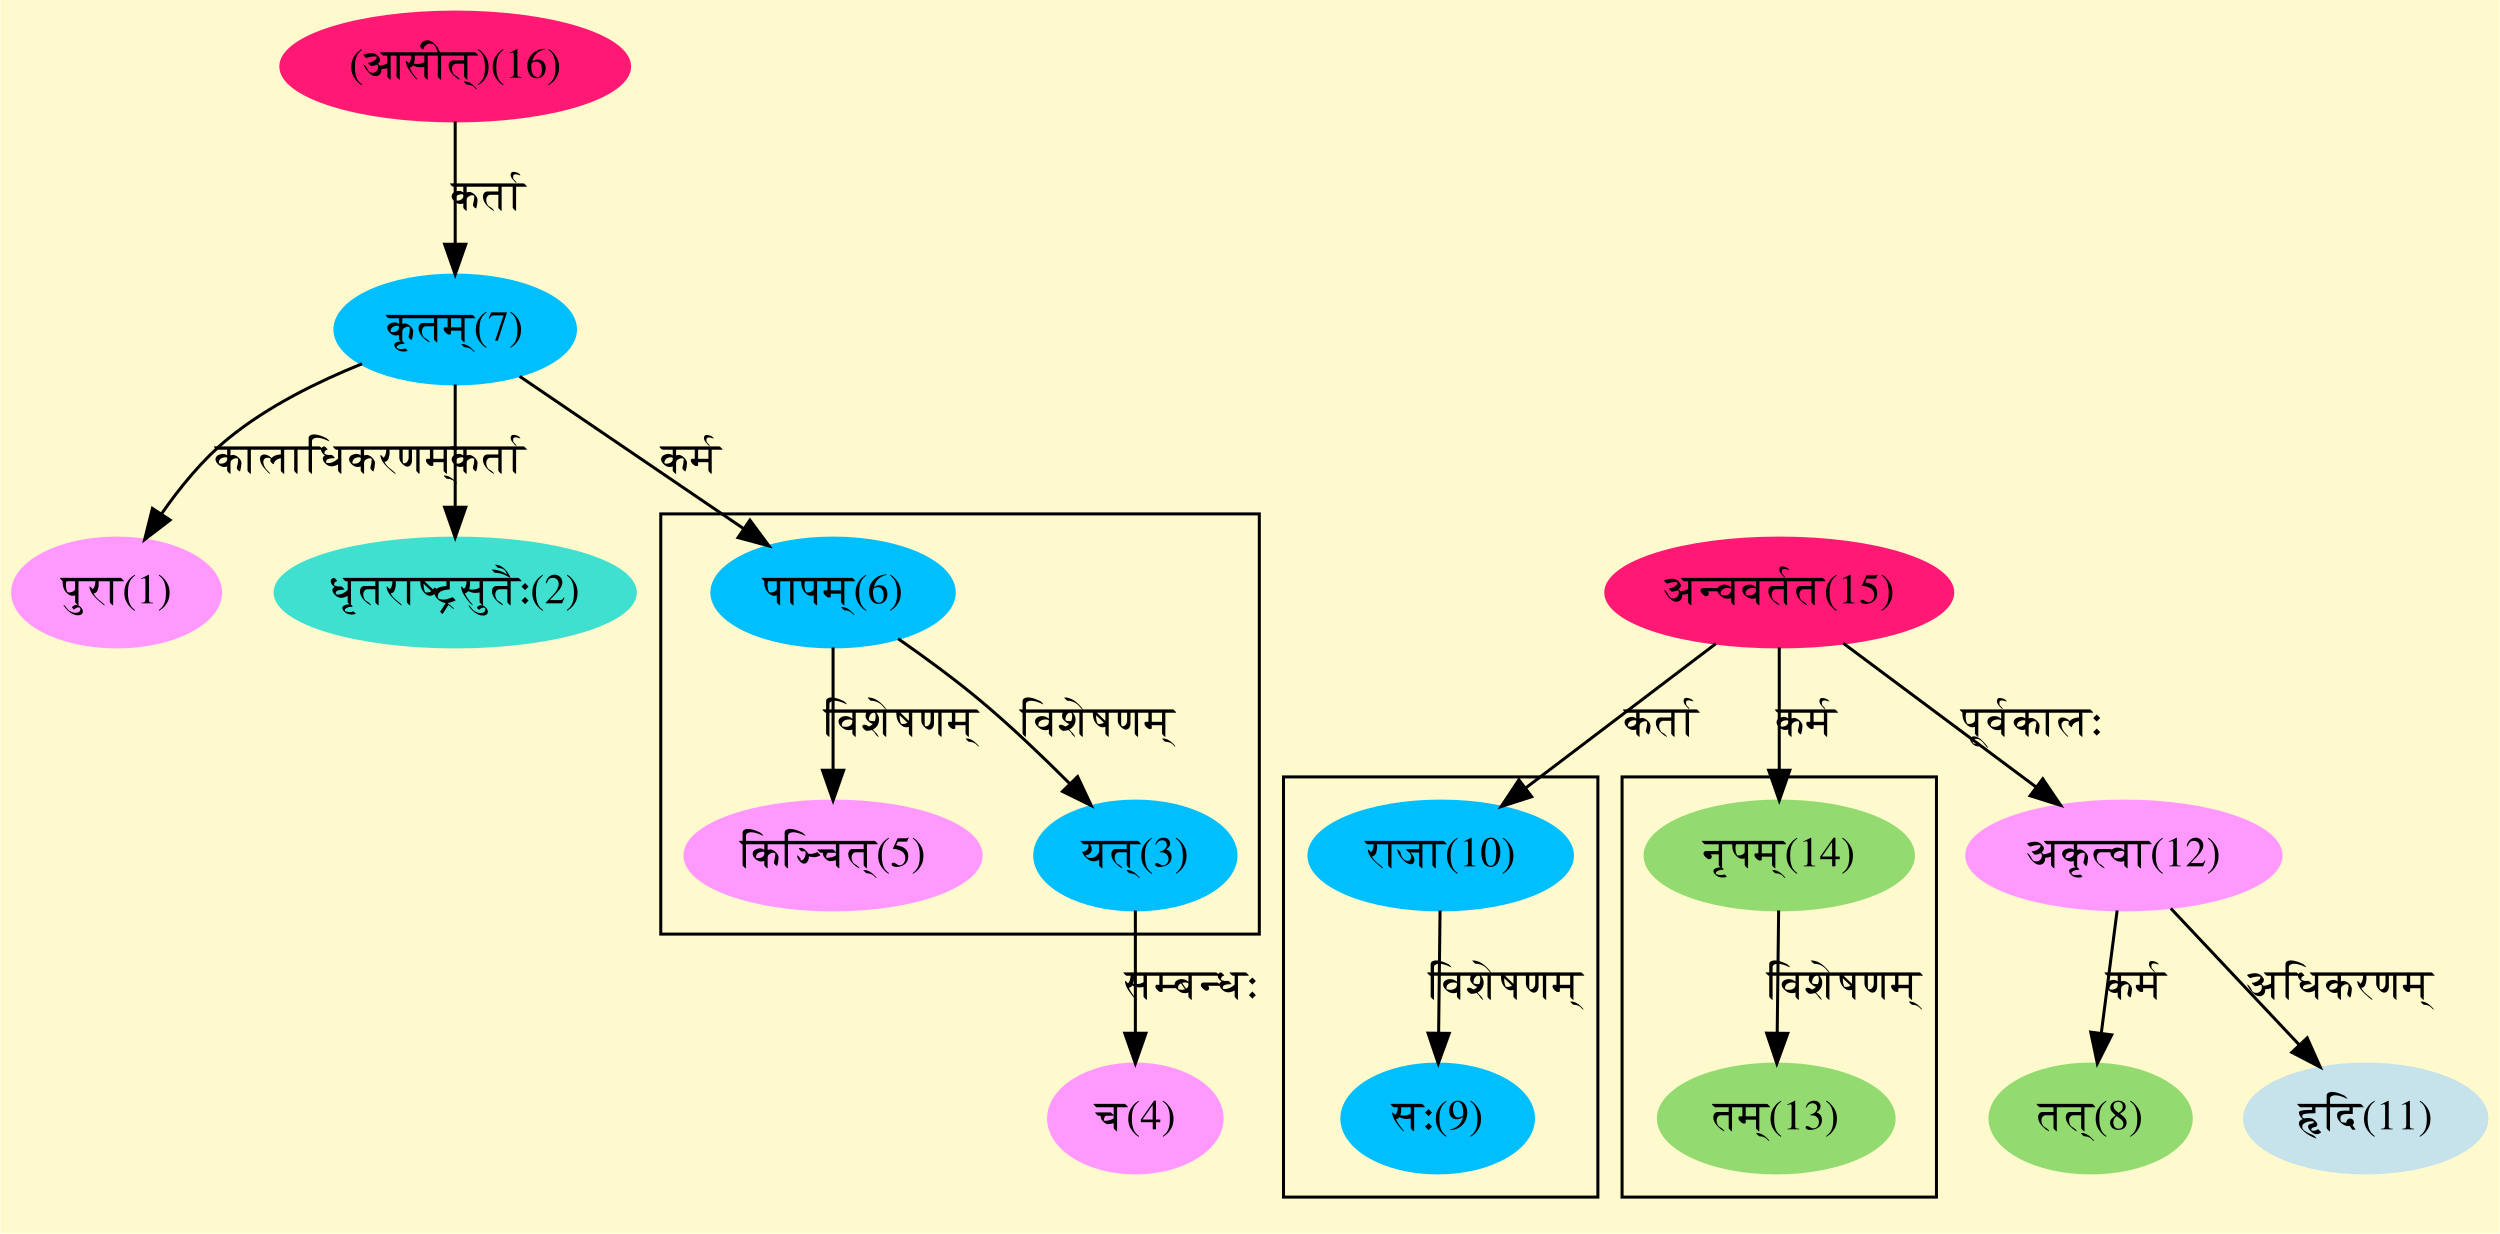
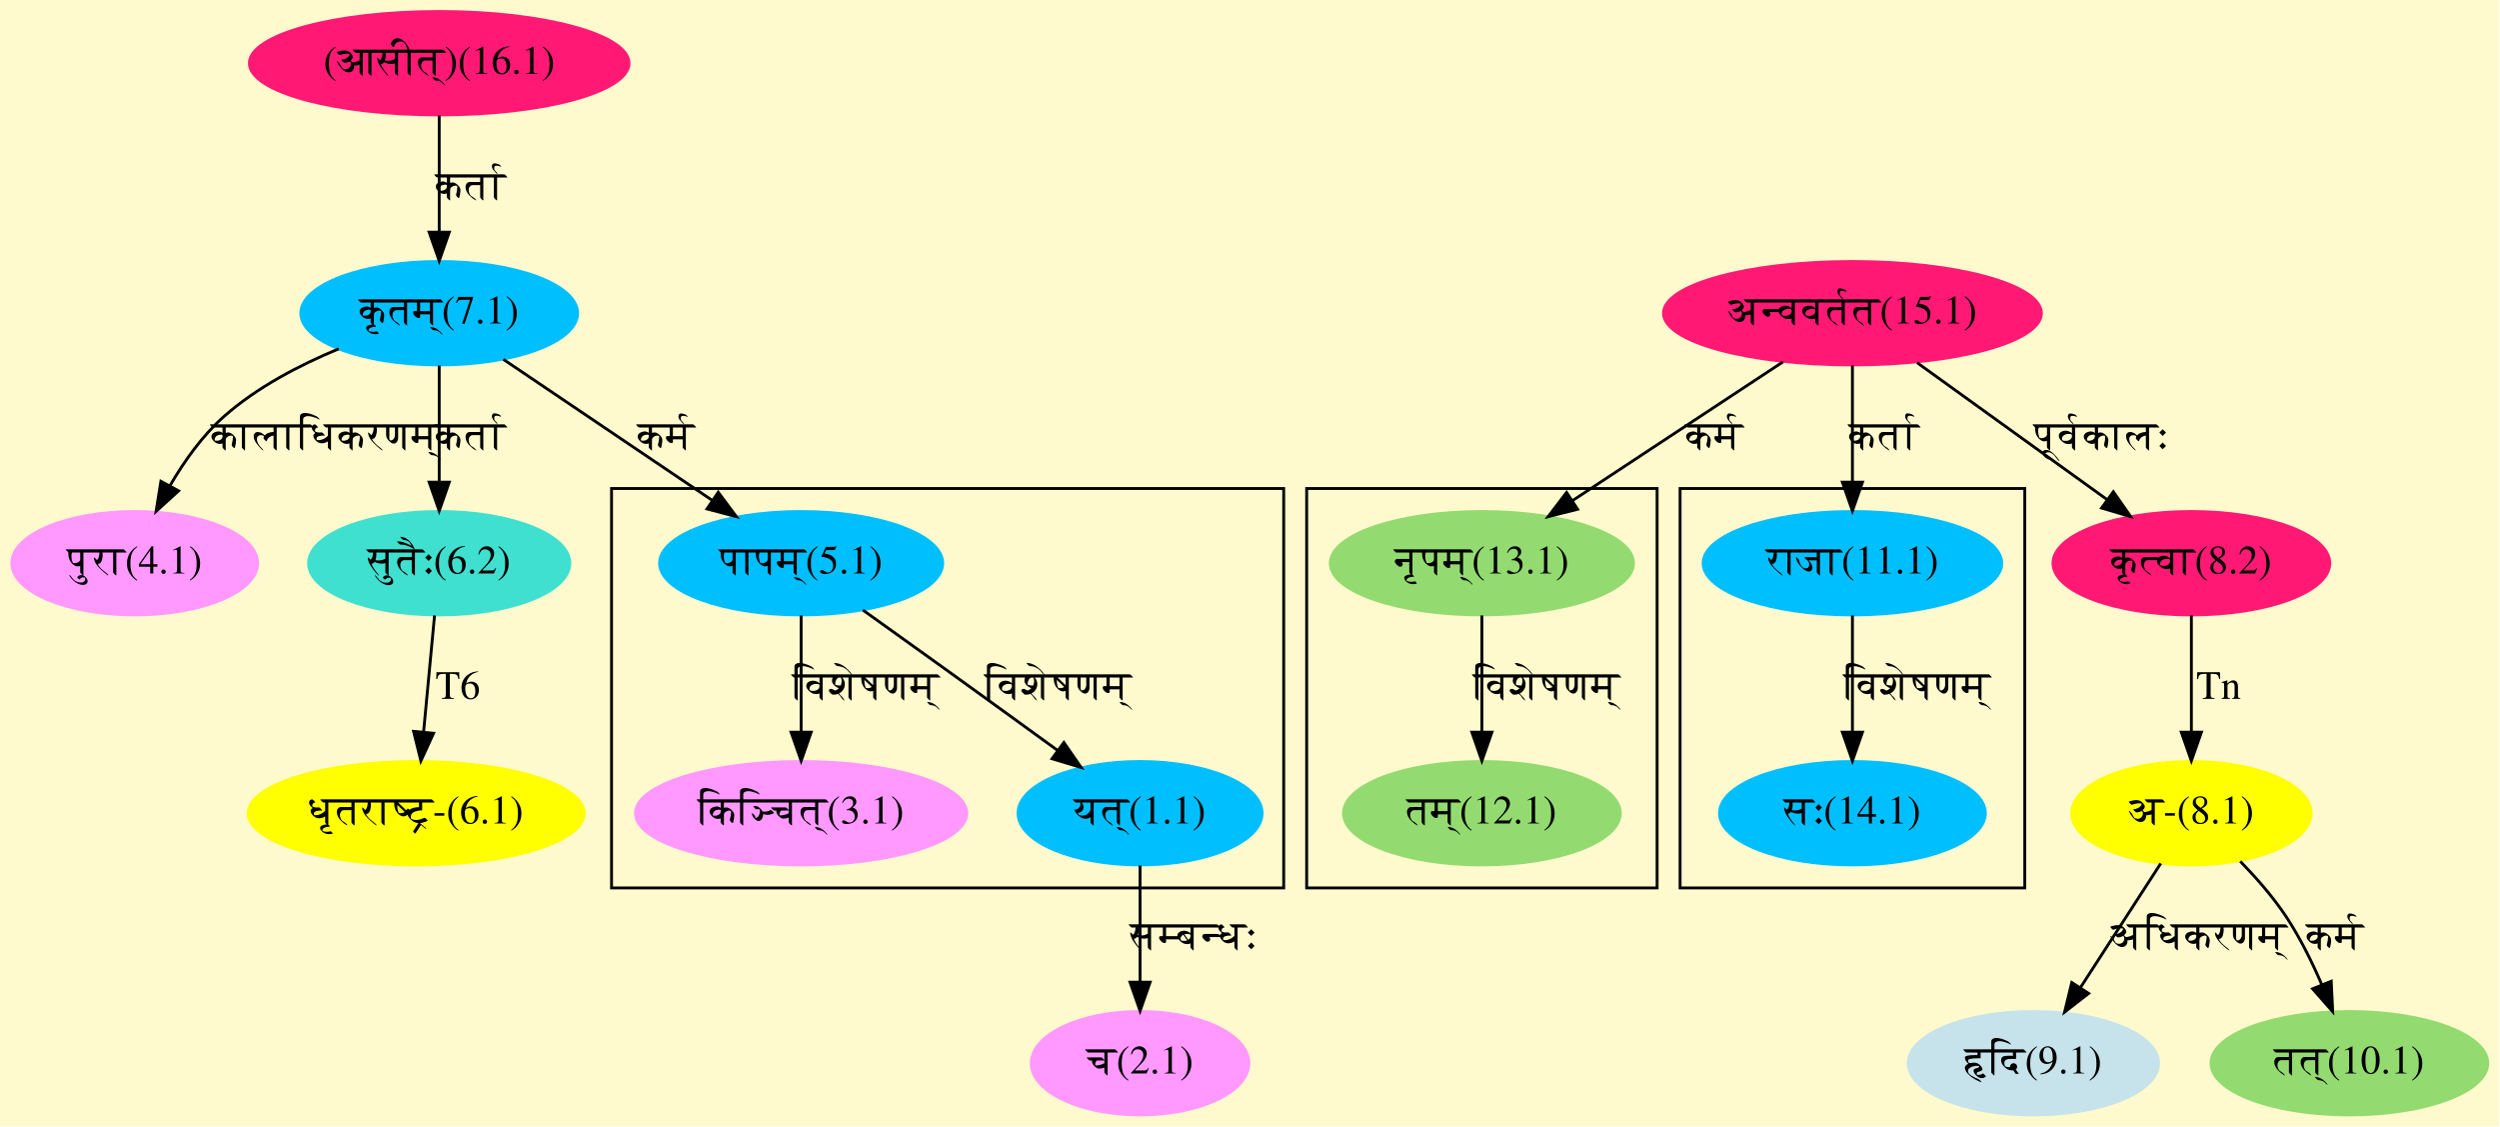
- <svg xmlns="http://www.w3.org/2000/svg" width="827pt" height="408pt" viewBox="0.00 0.00 826.74 408.00">
-   <g id="graph0" class="graph" transform="scale(1 1) rotate(0) translate(4 404)">
-     <polygon fill="#fffacd" stroke="transparent" points="-4,4 -4,-404 822.74,-404 822.74,4 -4,4" />
+ <svg xmlns="http://www.w3.org/2000/svg" width="870pt" height="392pt" viewBox="0.00 0.00 869.99 392.00">
+   <g id="graph0" class="graph" transform="scale(1 1) rotate(0) translate(4 388)">
+     <polygon fill="#fffacd" stroke="transparent" points="-4,4 -4,-388 865.99,-388 865.99,4 -4,4" />
    <g id="clust1" class="cluster">
-       <polygon fill="#fffacd" stroke="black" points="214.45,-95 214.45,-234 412.45,-234 412.45,-95 214.45,-95" />
+       <polygon fill="#fffacd" stroke="black" points="208.9,-79 208.9,-218 442.9,-218 442.9,-79 208.9,-79" />
    </g>
    <g id="clust2" class="cluster">
-       <polygon fill="#fffacd" stroke="black" points="420.45,-8 420.45,-147 524.45,-147 524.45,-8 420.45,-8" />
+       <polygon fill="#fffacd" stroke="black" points="450.9,-79 450.9,-218 572.9,-218 572.9,-79 450.9,-79" />
    </g>
    <g id="clust3" class="cluster">
-       <polygon fill="#fffacd" stroke="black" points="532.45,-8 532.45,-147 636.45,-147 636.45,-8 532.45,-8" />
+       <polygon fill="#fffacd" stroke="black" points="580.9,-79 580.9,-218 700.9,-218 700.9,-79 580.9,-79" />
    </g>
    <g id="node1" class="node">
-       <ellipse fill="#00bfff" stroke="#00bfff" cx="371.45" cy="-121" rx="33.29" ry="18" />
-       <text text-anchor="middle" x="371.45" y="-117.3" font-family="Times,serif" font-size="14.00">यत्(3)</text>
+       <ellipse fill="#00bfff" stroke="#00bfff" cx="392.9" cy="-105" rx="42.49" ry="18" />
+       <text text-anchor="middle" x="392.9" y="-101.3" font-family="Times,serif" font-size="14.00">यत्(1.1)</text>
    </g>
    <g id="node2" class="node">
-       <ellipse fill="#00bfff" stroke="#00bfff" cx="271.45" cy="-208" rx="40.09" ry="18" />
-       <text text-anchor="middle" x="271.45" y="-204.3" font-family="Times,serif" font-size="14.00">पापम्(6)</text>
+       <ellipse fill="#00bfff" stroke="#00bfff" cx="274.9" cy="-192" rx="49.29" ry="18" />
+       <text text-anchor="middle" x="274.9" y="-188.3" font-family="Times,serif" font-size="14.00">पापम्(5.1)</text>
+     </g>
+     <g id="edge1" class="edge">
+       <path fill="none" stroke="black" d="M364.22,-126.84C351.84,-135.83 337.17,-146.45 323.9,-156 314.9,-162.47 304.95,-169.58 296.39,-175.7" />
+       <polygon fill="black" stroke="black" points="366.36,-129.62 372.39,-120.91 362.24,-123.96 366.36,-129.62" />
+       <text text-anchor="middle" x="364.4" y="-144.8" font-family="Times,serif" font-size="14.00">विशेषणम्</text>
+     </g>
+     <g id="node10" class="node">
+       <ellipse fill="#00bfff" stroke="#00bfff" cx="148.9" cy="-279" rx="48.19" ry="18" />
+       <text text-anchor="middle" x="148.9" y="-275.3" font-family="Times,serif" font-size="14.00">कृतम्(7.1)</text>
+     </g>
+     <g id="edge5" class="edge">
+       <path fill="none" stroke="black" d="M243.84,-213.95C221.32,-229.14 191.41,-249.32 171.23,-262.94" />
+       <polygon fill="black" stroke="black" points="246.04,-216.69 252.37,-208.2 242.12,-210.89 246.04,-216.69" />
+       <text text-anchor="middle" x="227.9" y="-231.8" font-family="Times,serif" font-size="14.00">कर्म</text>
+     </g>
+     <g id="node3" class="node">
+       <ellipse fill="#ff99ff" stroke="#ff99ff" cx="274.9" cy="-105" rx="57.69" ry="18" />
+       <text text-anchor="middle" x="274.9" y="-101.3" font-family="Times,serif" font-size="14.00">किञ्चित्(3.1)</text>
    </g>
    <g id="edge3" class="edge">
-       <path fill="none" stroke="black" d="M349.61,-144.89C340.83,-153.68 330.44,-163.62 320.45,-172 311.8,-179.26 301.72,-186.62 292.97,-192.71" />
-       <polygon fill="black" stroke="black" points="352.34,-147.1 356.85,-137.52 347.35,-142.19 352.34,-147.1" />
-       <text text-anchor="middle" x="358.95" y="-160.8" font-family="Times,serif" font-size="14.00">विशेषणम्</text>
+       <path fill="none" stroke="black" d="M274.9,-133.27C274.9,-146.58 274.9,-162.19 274.9,-173.82" />
+       <polygon fill="black" stroke="black" points="278.4,-133.2 274.9,-123.2 271.4,-133.2 278.4,-133.2" />
+       <text text-anchor="middle" x="297.4" y="-144.8" font-family="Times,serif" font-size="14.00">विशेषणम्</text>
+     </g>
+     <g id="node4" class="node">
+       <ellipse fill="#93db70" stroke="#93db70" cx="511.9" cy="-105" rx="48.19" ry="18" />
+       <text text-anchor="middle" x="511.9" y="-101.3" font-family="Times,serif" font-size="14.00">तम्(12.1)</text>
+     </g>
+     <g id="node5" class="node">
+       <ellipse fill="#93db70" stroke="#93db70" cx="511.9" cy="-192" rx="52.79" ry="18" />
+       <text text-anchor="middle" x="511.9" y="-188.3" font-family="Times,serif" font-size="14.00">नृपम्(13.1)</text>
+     </g>
+     <g id="edge14" class="edge">
+       <path fill="none" stroke="black" d="M511.9,-133.27C511.9,-146.58 511.9,-162.19 511.9,-173.82" />
+       <polygon fill="black" stroke="black" points="515.4,-133.2 511.9,-123.2 508.4,-133.2 515.4,-133.2" />
+       <text text-anchor="middle" x="534.4" y="-144.8" font-family="Times,serif" font-size="14.00">विशेषणम्</text>
+     </g>
+     <g id="node16" class="node">
+       <ellipse fill="#ff1975" stroke="#ff1975" cx="640.9" cy="-279" rx="65.79" ry="18" />
+       <text text-anchor="middle" x="640.9" y="-275.3" font-family="Times,serif" font-size="14.00">अन्ववर्तत(15.1)</text>
+     </g>
+     <g id="edge15" class="edge">
+       <path fill="none" stroke="black" d="M543.53,-213.84C566.11,-228.72 596.04,-248.44 616.72,-262.07" />
+       <polygon fill="black" stroke="black" points="545.23,-210.78 534.96,-208.2 541.38,-216.62 545.23,-210.78" />
+       <text text-anchor="middle" x="592.9" y="-231.8" font-family="Times,serif" font-size="14.00">कर्म</text>
+     </g>
+     <g id="node6" class="node">
+       <ellipse fill="#00bfff" stroke="#00bfff" cx="640.9" cy="-105" rx="46.29" ry="18" />
+       <text text-anchor="middle" x="640.9" y="-101.3" font-family="Times,serif" font-size="14.00">सः(14.1)</text>
+     </g>
+     <g id="node7" class="node">
+       <ellipse fill="#00bfff" stroke="#00bfff" cx="640.9" cy="-192" rx="51.99" ry="18" />
+       <text text-anchor="middle" x="640.9" y="-188.3" font-family="Times,serif" font-size="14.00">राजा(11.1)</text>
+     </g>
+     <g id="edge16" class="edge">
+       <path fill="none" stroke="black" d="M640.9,-133.27C640.9,-146.58 640.9,-162.19 640.9,-173.82" />
+       <polygon fill="black" stroke="black" points="644.4,-133.2 640.9,-123.2 637.4,-133.2 644.4,-133.2" />
+       <text text-anchor="middle" x="663.4" y="-144.8" font-family="Times,serif" font-size="14.00">विशेषणम्</text>
+     </g>
+     <g id="edge13" class="edge">
+       <path fill="none" stroke="black" d="M640.9,-220.27C640.9,-233.58 640.9,-249.19 640.9,-260.82" />
+       <polygon fill="black" stroke="black" points="644.4,-220.2 640.9,-210.2 637.4,-220.2 644.4,-220.2" />
+       <text text-anchor="middle" x="651.9" y="-231.8" font-family="Times,serif" font-size="14.00">कर्ता</text>
+     </g>
+     <g id="node8" class="node">
+       <ellipse fill="#ff99ff" stroke="#ff99ff" cx="392.9" cy="-18" rx="37.89" ry="18" />
+       <text text-anchor="middle" x="392.9" y="-14.3" font-family="Times,serif" font-size="14.00">च(2.1)</text>
+     </g>
+     <g id="edge2" class="edge">
+       <path fill="none" stroke="black" d="M392.9,-46.27C392.9,-59.58 392.9,-75.19 392.9,-86.82" />
+       <polygon fill="black" stroke="black" points="396.4,-46.2 392.9,-36.2 389.4,-46.2 396.4,-46.2" />
+       <text text-anchor="middle" x="411.4" y="-57.8" font-family="Times,serif" font-size="14.00">सम्बन्धः</text>
    </g>
    <g id="node9" class="node">
-       <ellipse fill="#00bfff" stroke="#00bfff" cx="146.45" cy="-295" rx="39.79" ry="18" />
-       <text text-anchor="middle" x="146.45" y="-291.3" font-family="Times,serif" font-size="14.00">कृतम्(7)</text>
+       <ellipse fill="#ff99ff" stroke="#ff99ff" cx="42.9" cy="-192" rx="42.79" ry="18" />
+       <text text-anchor="middle" x="42.9" y="-188.3" font-family="Times,serif" font-size="14.00">पुरा(4.1)</text>
+     </g>
+     <g id="edge4" class="edge">
+       <path fill="none" stroke="black" d="M55.13,-218.93C60.06,-227.39 66.38,-236.33 73.9,-243 85.39,-253.21 100.38,-261 113.93,-266.61" />
+       <polygon fill="black" stroke="black" points="58.17,-217.18 50.33,-210.05 52.01,-220.51 58.17,-217.18" />
+       <text text-anchor="middle" x="109.4" y="-231.8" font-family="Times,serif" font-size="14.00">कालाधिकरणम्</text>
+     </g>
+     <g id="node13" class="node">
+       <ellipse fill="#ff1975" stroke="#ff1975" cx="148.9" cy="-366" rx="66.09" ry="18" />
+       <text text-anchor="middle" x="148.9" y="-362.3" font-family="Times,serif" font-size="14.00">(आसीत्)(16.1)</text>
+     </g>
+     <g id="edge8" class="edge">
+       <path fill="none" stroke="black" d="M148.9,-307.27C148.9,-320.58 148.9,-336.19 148.9,-347.82" />
+       <polygon fill="black" stroke="black" points="152.4,-307.2 148.9,-297.2 145.4,-307.2 152.4,-307.2" />
+       <text text-anchor="middle" x="159.9" y="-318.8" font-family="Times,serif" font-size="14.00">कर्ता</text>
+     </g>
+     <g id="node11" class="node">
+       <ellipse fill="#ffff00" stroke="#ffff00" cx="140.9" cy="-105" rx="58.49" ry="18" />
+       <text text-anchor="middle" x="140.9" y="-101.3" font-family="Times,serif" font-size="14.00">धृतराष्ट्र-(6.1)</text>
+     </g>
+     <g id="node12" class="node">
+       <ellipse fill="#40e0d0" stroke="#40e0d0" cx="148.9" cy="-192" rx="45.49" ry="18" />
+       <text text-anchor="middle" x="148.9" y="-188.3" font-family="Times,serif" font-size="14.00">सुतैः(6.2)</text>
    </g>
    <g id="edge6" class="edge">
-       <path fill="none" stroke="black" d="M241.95,-229.06C219.17,-244.55 188.17,-265.63 167.76,-279.51" />
-       <polygon fill="black" stroke="black" points="243.94,-231.94 250.24,-223.42 240.01,-226.15 243.94,-231.94" />
-       <text text-anchor="middle" x="224.45" y="-247.8" font-family="Times,serif" font-size="14.00">कर्म</text>
+       <path fill="none" stroke="black" d="M143.46,-133.27C144.72,-146.58 146.19,-162.19 147.28,-173.82" />
+       <polygon fill="black" stroke="black" points="146.94,-132.83 142.52,-123.2 139.97,-133.49 146.94,-132.83" />
+       <text text-anchor="middle" x="155.4" y="-144.8" font-family="Times,serif" font-size="14.00">T6</text>
    </g>
-     <g id="node3" class="node">
-       <ellipse fill="#ff99ff" stroke="#ff99ff" cx="271.45" cy="-121" rx="48.99" ry="18" />
-       <text text-anchor="middle" x="271.45" y="-117.3" font-family="Times,serif" font-size="14.00">किञ्चित्(5)</text>
+     <g id="edge7" class="edge">
+       <path fill="none" stroke="black" d="M148.9,-220.27C148.9,-233.58 148.9,-249.19 148.9,-260.82" />
+       <polygon fill="black" stroke="black" points="152.4,-220.2 148.9,-210.2 145.4,-220.2 152.4,-220.2" />
+       <text text-anchor="middle" x="159.9" y="-231.8" font-family="Times,serif" font-size="14.00">कर्ता</text>
    </g>
-     <g id="edge5" class="edge">
-       <path fill="none" stroke="black" d="M271.45,-149.27C271.45,-162.58 271.45,-178.19 271.45,-189.82" />
-       <polygon fill="black" stroke="black" points="274.95,-149.2 271.45,-139.2 267.95,-149.2 274.95,-149.2" />
-       <text text-anchor="middle" x="293.95" y="-160.8" font-family="Times,serif" font-size="14.00">विशेषणम्</text>
+     <g id="node14" class="node">
+       <ellipse fill="#ffff00" stroke="#ffff00" cx="758.9" cy="-105" rx="41.69" ry="18" />
+       <text text-anchor="middle" x="758.9" y="-101.3" font-family="Times,serif" font-size="14.00">अ-(8.1)</text>
    </g>
-     <g id="node4" class="node">
-       <ellipse fill="#00bfff" stroke="#00bfff" cx="471.45" cy="-34" rx="31.7" ry="18" />
-       <text text-anchor="middle" x="471.45" y="-30.3" font-family="Times,serif" font-size="14.00">सः(9)</text>
-     </g>
-     <g id="node5" class="node">
-       <ellipse fill="#00bfff" stroke="#00bfff" cx="472.45" cy="-121" rx="43.59" ry="18" />
-       <text text-anchor="middle" x="472.45" y="-117.3" font-family="Times,serif" font-size="14.00">राजा(10)</text>
+     <g id="node15" class="node">
+       <ellipse fill="#ff1975" stroke="#ff1975" cx="758.9" cy="-192" rx="48.19" ry="18" />
+       <text text-anchor="middle" x="758.9" y="-188.3" font-family="Times,serif" font-size="14.00">कृत्वा(8.2)</text>
    </g>
    <g id="edge9" class="edge">
-       <path fill="none" stroke="black" d="M471.77,-62.27C471.92,-75.58 472.11,-91.19 472.24,-102.82" />
-       <polygon fill="black" stroke="black" points="475.27,-62.16 471.65,-52.2 468.27,-62.24 475.27,-62.16" />
-       <text text-anchor="middle" x="493.95" y="-73.8" font-family="Times,serif" font-size="14.00">विशेषणम्</text>
-     </g>
-     <g id="node15" class="node">
-       <ellipse fill="#ff1975" stroke="#ff1975" cx="584.45" cy="-208" rx="57.39" ry="18" />
-       <text text-anchor="middle" x="584.45" y="-204.3" font-family="Times,serif" font-size="14.00">अन्ववर्तत(15)</text>
+       <path fill="none" stroke="black" d="M758.9,-133.27C758.9,-146.58 758.9,-162.19 758.9,-173.82" />
+       <polygon fill="black" stroke="black" points="762.4,-133.2 758.9,-123.2 755.4,-133.2 762.4,-133.2" />
+       <text text-anchor="middle" x="768.4" y="-144.8" font-family="Times,serif" font-size="14.00">Tn</text>
    </g>
    <g id="edge10" class="edge">
-       <path fill="none" stroke="black" d="M500.69,-143.44C520.21,-158.25 545.74,-177.62 563.46,-191.07" />
-       <polygon fill="black" stroke="black" points="502.55,-140.45 492.47,-137.2 498.32,-146.03 502.55,-140.45" />
-       <text text-anchor="middle" x="545.45" y="-160.8" font-family="Times,serif" font-size="14.00">कर्ता</text>
+       <path fill="none" stroke="black" d="M729.47,-214.2C709.02,-228.93 682.17,-248.27 663.42,-261.78" />
+       <polygon fill="black" stroke="black" points="731.73,-216.88 737.8,-208.2 727.64,-211.2 731.73,-216.88" />
+       <text text-anchor="middle" x="727.4" y="-231.8" font-family="Times,serif" font-size="14.00">पूर्वकालः</text>
    </g>
-     <g id="node6" class="node">
-       <ellipse fill="#93db70" stroke="#93db70" cx="583.45" cy="-34" rx="38.99" ry="18" />
-       <text text-anchor="middle" x="583.45" y="-30.3" font-family="Times,serif" font-size="14.00">तम्(13)</text>
+     <g id="node17" class="node">
+       <ellipse fill="#c6e2eb" stroke="#c6e2eb" cx="703.9" cy="-18" rx="43.59" ry="18" />
+       <text text-anchor="middle" x="703.9" y="-14.3" font-family="Times,serif" font-size="14.00">हृदि(9.1)</text>
    </g>
-     <g id="node7" class="node">
-       <ellipse fill="#93db70" stroke="#93db70" cx="584.45" cy="-121" rx="44.39" ry="18" />
-       <text text-anchor="middle" x="584.45" y="-117.3" font-family="Times,serif" font-size="14.00">नृपम्(14)</text>
+     <g id="edge11" class="edge">
+       <path fill="none" stroke="black" d="M720.37,-44.46C729.4,-58.42 740.33,-75.31 748.24,-87.53" />
+       <polygon fill="black" stroke="black" points="723.13,-42.29 714.76,-35.79 717.26,-46.09 723.13,-42.29" />
+       <text text-anchor="middle" x="761.4" y="-57.8" font-family="Times,serif" font-size="14.00">अधिकरणम्</text>
    </g>
-     <g id="edge13" class="edge">
-       <path fill="none" stroke="black" d="M583.77,-62.27C583.92,-75.58 584.11,-91.19 584.24,-102.82" />
-       <polygon fill="black" stroke="black" points="587.27,-62.16 583.65,-52.2 580.27,-62.24 587.27,-62.16" />
-       <text text-anchor="middle" x="605.95" y="-73.8" font-family="Times,serif" font-size="14.00">विशेषणम्</text>
-     </g>
-     <g id="edge14" class="edge">
-       <path fill="none" stroke="black" d="M584.45,-149.27C584.45,-162.58 584.45,-178.19 584.45,-189.82" />
-       <polygon fill="black" stroke="black" points="587.95,-149.2 584.45,-139.2 580.95,-149.2 587.95,-149.2" />
-       <text text-anchor="middle" x="593.45" y="-160.8" font-family="Times,serif" font-size="14.00">कर्म</text>
-     </g>
-     <g id="node8" class="node">
-       <ellipse fill="#ff99ff" stroke="#ff99ff" cx="34.45" cy="-208" rx="34.39" ry="18" />
-       <text text-anchor="middle" x="34.45" y="-204.3" font-family="Times,serif" font-size="14.00">पुरा(1)</text>
-     </g>
-     <g id="edge1" class="edge">
-       <path fill="none" stroke="black" d="M49.25,-233.95C55.31,-242.68 62.92,-252.03 71.45,-259 84.46,-269.64 101.25,-277.86 115.64,-283.66" />
-       <polygon fill="black" stroke="black" points="52.14,-231.97 43.72,-225.53 46.29,-235.81 52.14,-231.97" />
-       <text text-anchor="middle" x="106.95" y="-247.8" font-family="Times,serif" font-size="14.00">कालाधिकरणम्</text>
-     </g>
-     <g id="node12" class="node">
-       <ellipse fill="#ff1975" stroke="#ff1975" cx="146.45" cy="-382" rx="57.69" ry="18" />
-       <text text-anchor="middle" x="146.45" y="-378.3" font-family="Times,serif" font-size="14.00">(आसीत्)(16)</text>
-     </g>
-     <g id="edge7" class="edge">
-       <path fill="none" stroke="black" d="M146.45,-323.27C146.45,-336.58 146.45,-352.19 146.45,-363.82" />
-       <polygon fill="black" stroke="black" points="149.95,-323.2 146.45,-313.2 142.95,-323.2 149.95,-323.2" />
-       <text text-anchor="middle" x="157.45" y="-334.8" font-family="Times,serif" font-size="14.00">कर्ता</text>
-     </g>
-     <g id="node10" class="node">
-       <ellipse fill="#40e0d0" stroke="#40e0d0" cx="146.45" cy="-208" rx="59.59" ry="18" />
-       <text text-anchor="middle" x="146.45" y="-204.3" font-family="Times,serif" font-size="14.00">धृतराष्ट्रसुतैः(2)</text>
-     </g>
-     <g id="edge2" class="edge">
-       <path fill="none" stroke="black" d="M146.45,-236.27C146.45,-249.58 146.45,-265.19 146.45,-276.82" />
-       <polygon fill="black" stroke="black" points="149.95,-236.2 146.45,-226.2 142.95,-236.2 149.95,-236.2" />
-       <text text-anchor="middle" x="157.45" y="-247.8" font-family="Times,serif" font-size="14.00">कर्ता</text>
-     </g>
-     <g id="node11" class="node">
-       <ellipse fill="#ff99ff" stroke="#ff99ff" cx="371.45" cy="-34" rx="28.7" ry="18" />
-       <text text-anchor="middle" x="371.45" y="-30.3" font-family="Times,serif" font-size="14.00">च(4)</text>
-     </g>
-     <g id="edge4" class="edge">
-       <path fill="none" stroke="black" d="M371.45,-62.27C371.45,-75.58 371.45,-91.19 371.45,-102.82" />
-       <polygon fill="black" stroke="black" points="374.95,-62.2 371.45,-52.2 367.95,-62.2 374.95,-62.2" />
-       <text text-anchor="middle" x="389.95" y="-73.8" font-family="Times,serif" font-size="14.00">सम्बन्धः</text>
-     </g>
-     <g id="node13" class="node">
-       <ellipse fill="#93db70" stroke="#93db70" cx="687.45" cy="-34" rx="33.29" ry="18" />
-       <text text-anchor="middle" x="687.45" y="-30.3" font-family="Times,serif" font-size="14.00">तत्(8)</text>
-     </g>
-     <g id="node14" class="node">
-       <ellipse fill="#ff99ff" stroke="#ff99ff" cx="698.45" cy="-121" rx="51.99" ry="18" />
-       <text text-anchor="middle" x="698.45" y="-117.3" font-family="Times,serif" font-size="14.00">अकृत्वा(12)</text>
-     </g>
-     <g id="edge8" class="edge">
-       <path fill="none" stroke="black" d="M690.98,-62.27C692.7,-75.58 694.72,-91.19 696.22,-102.82" />
-       <polygon fill="black" stroke="black" points="694.43,-61.67 689.67,-52.2 687.49,-62.57 694.43,-61.67" />
-       <text text-anchor="middle" x="702.45" y="-73.8" font-family="Times,serif" font-size="14.00">कर्म</text>
+     <g id="node18" class="node">
+       <ellipse fill="#93db70" stroke="#93db70" cx="813.9" cy="-18" rx="48.19" ry="18" />
+       <text text-anchor="middle" x="813.9" y="-14.3" font-family="Times,serif" font-size="14.00">तत्(10.1)</text>
    </g>
    <g id="edge12" class="edge">
-       <path fill="none" stroke="black" d="M669.42,-143.64C649.52,-158.48 623.57,-177.83 605.61,-191.22" />
-       <polygon fill="black" stroke="black" points="671.61,-146.37 677.54,-137.59 667.43,-140.76 671.61,-146.37" />
-       <text text-anchor="middle" x="667.95" y="-160.8" font-family="Times,serif" font-size="14.00">पूर्वकालः</text>
-     </g>
-     <g id="node16" class="node">
-       <ellipse fill="#c6e2eb" stroke="#c6e2eb" cx="778.45" cy="-34" rx="40.09" ry="18" />
-       <text text-anchor="middle" x="778.45" y="-30.3" font-family="Times,serif" font-size="14.00">हृदि(11)</text>
-     </g>
-     <g id="edge11" class="edge">
-       <path fill="none" stroke="black" d="M756.33,-58.5C742.87,-72.8 726.02,-90.71 713.97,-103.5" />
-       <polygon fill="black" stroke="black" points="759.09,-60.67 763.4,-50.99 754,-55.87 759.09,-60.67" />
-       <text text-anchor="middle" x="769.95" y="-73.8" font-family="Times,serif" font-size="14.00">अधिकरणम्</text>
+       <path fill="none" stroke="black" d="M804.25,-45.47C800.86,-53.33 796.68,-61.77 791.9,-69 787.38,-75.82 781.48,-82.55 775.92,-88.26" />
+       <polygon fill="black" stroke="black" points="807.59,-46.53 808.1,-35.95 801.1,-43.9 807.59,-46.53" />
+       <text text-anchor="middle" x="808.9" y="-57.8" font-family="Times,serif" font-size="14.00">कर्म</text>
    </g>
  </g>
</svg>
